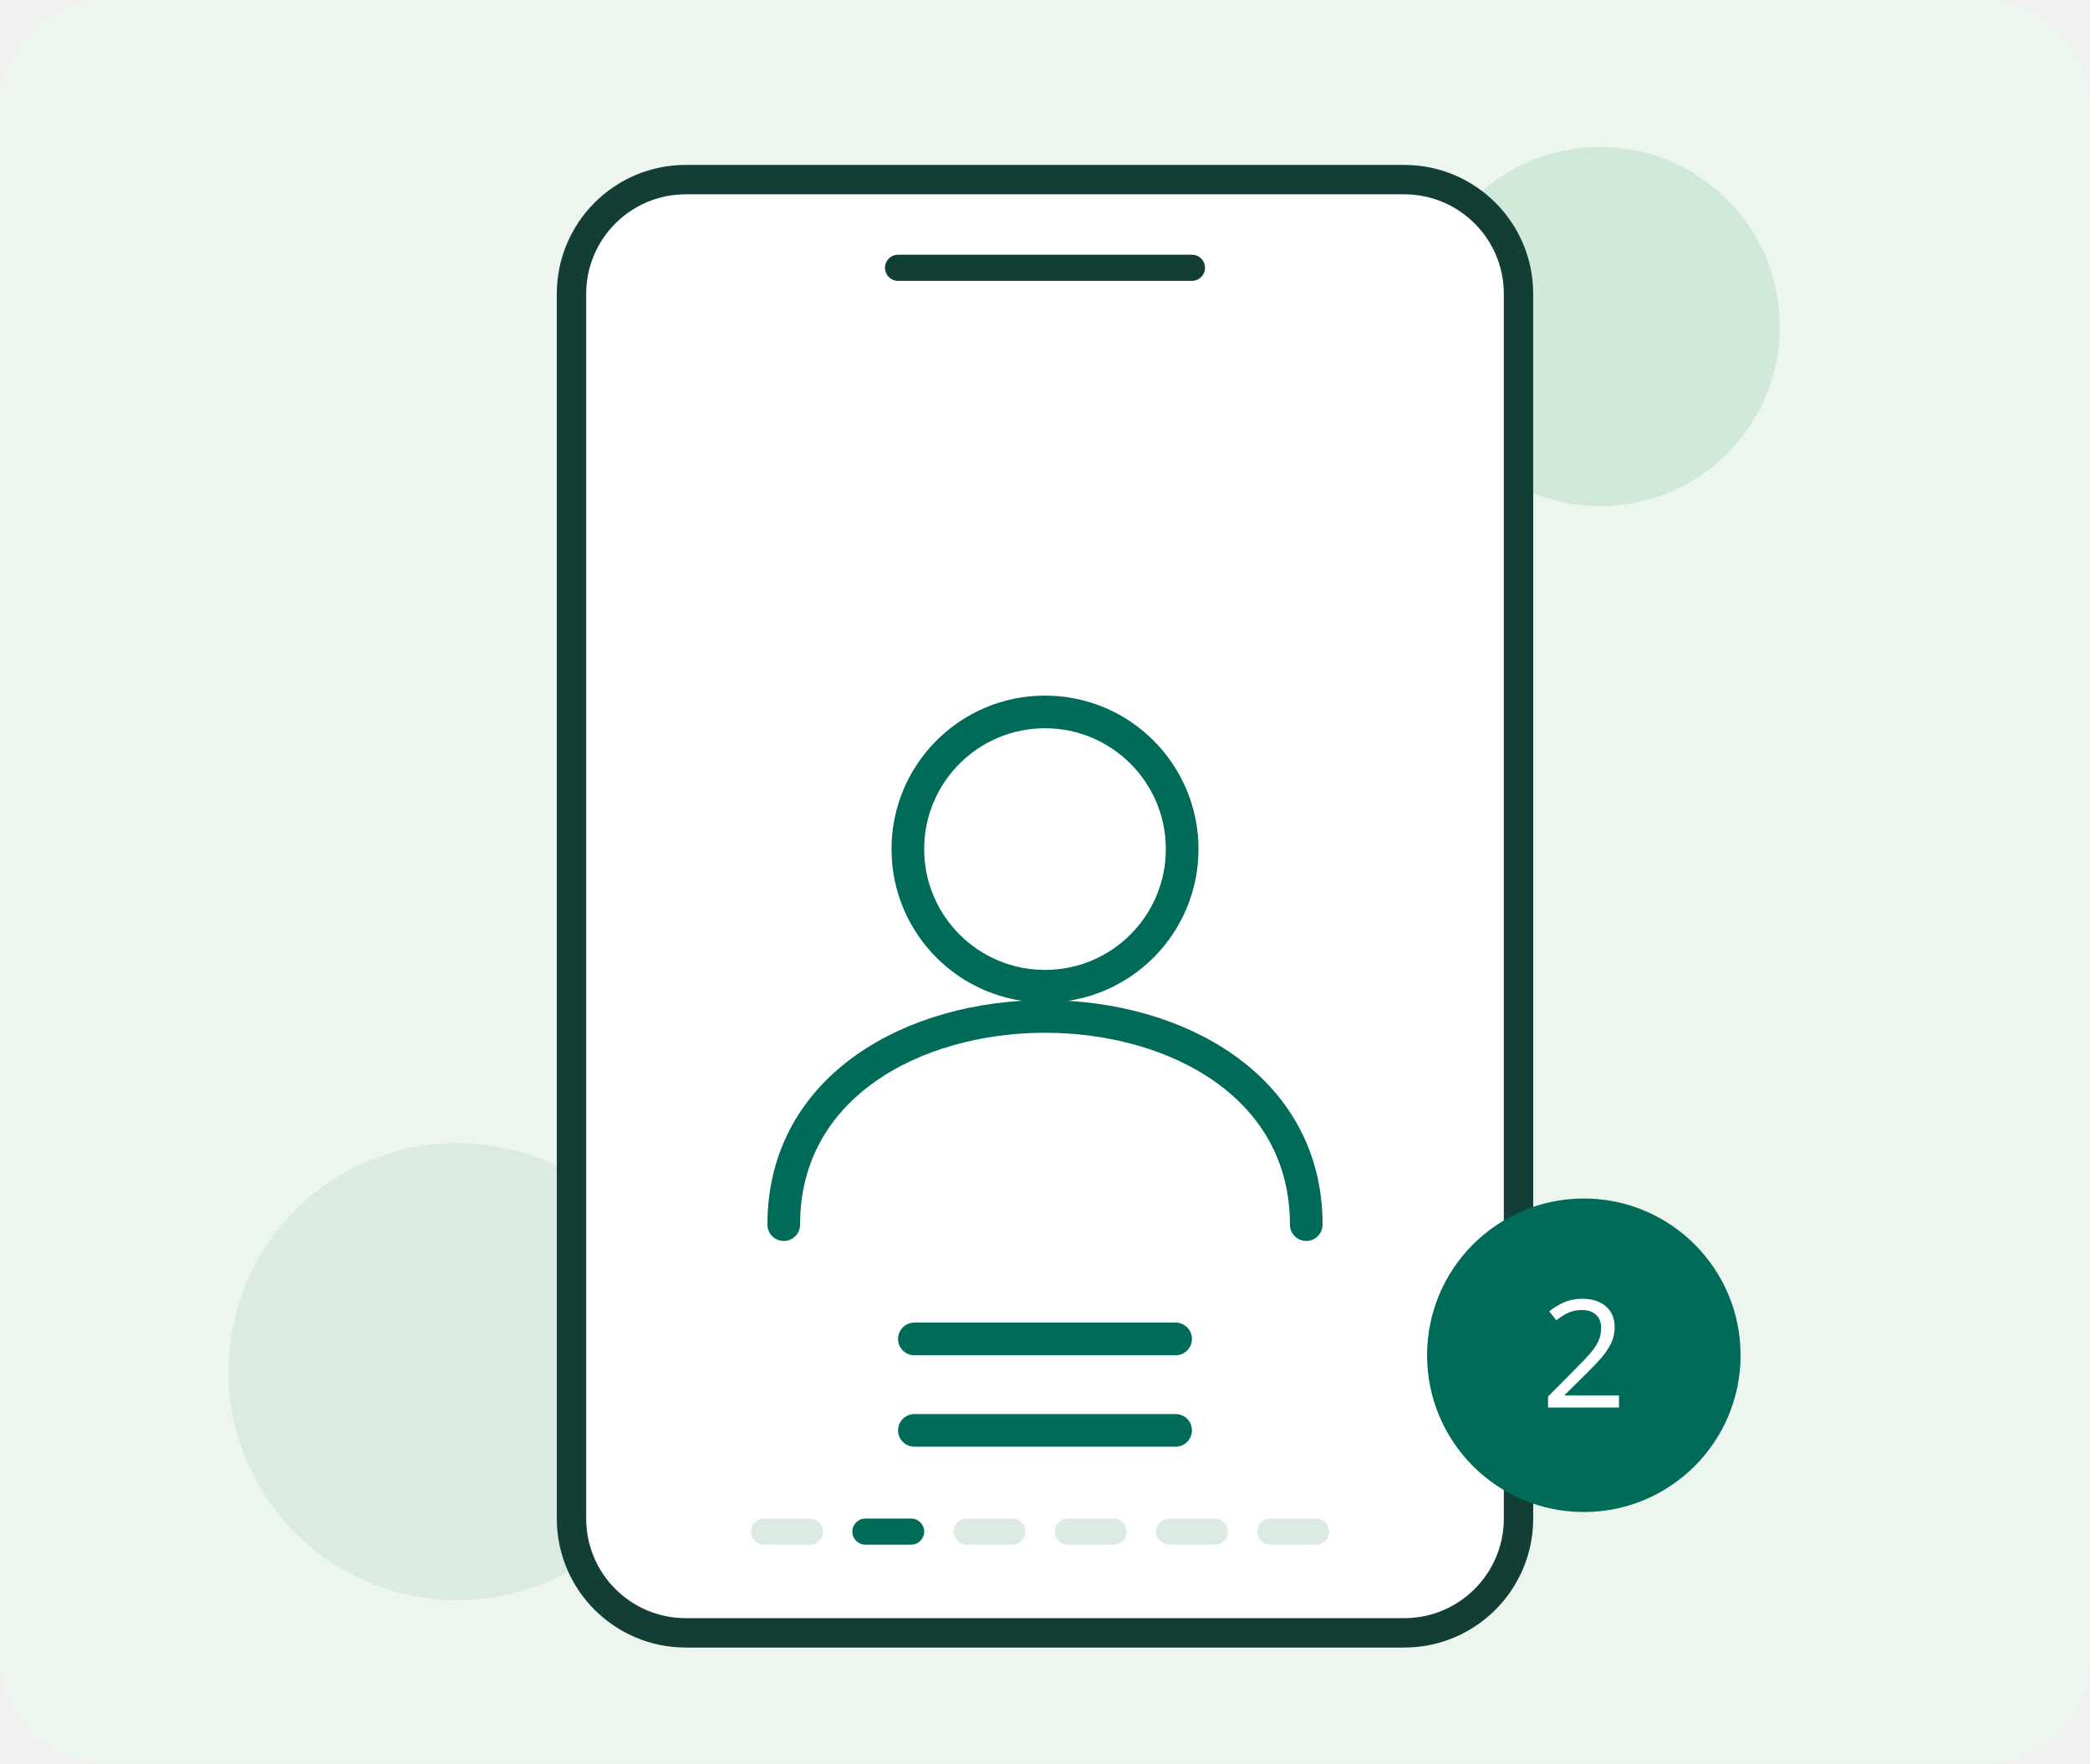
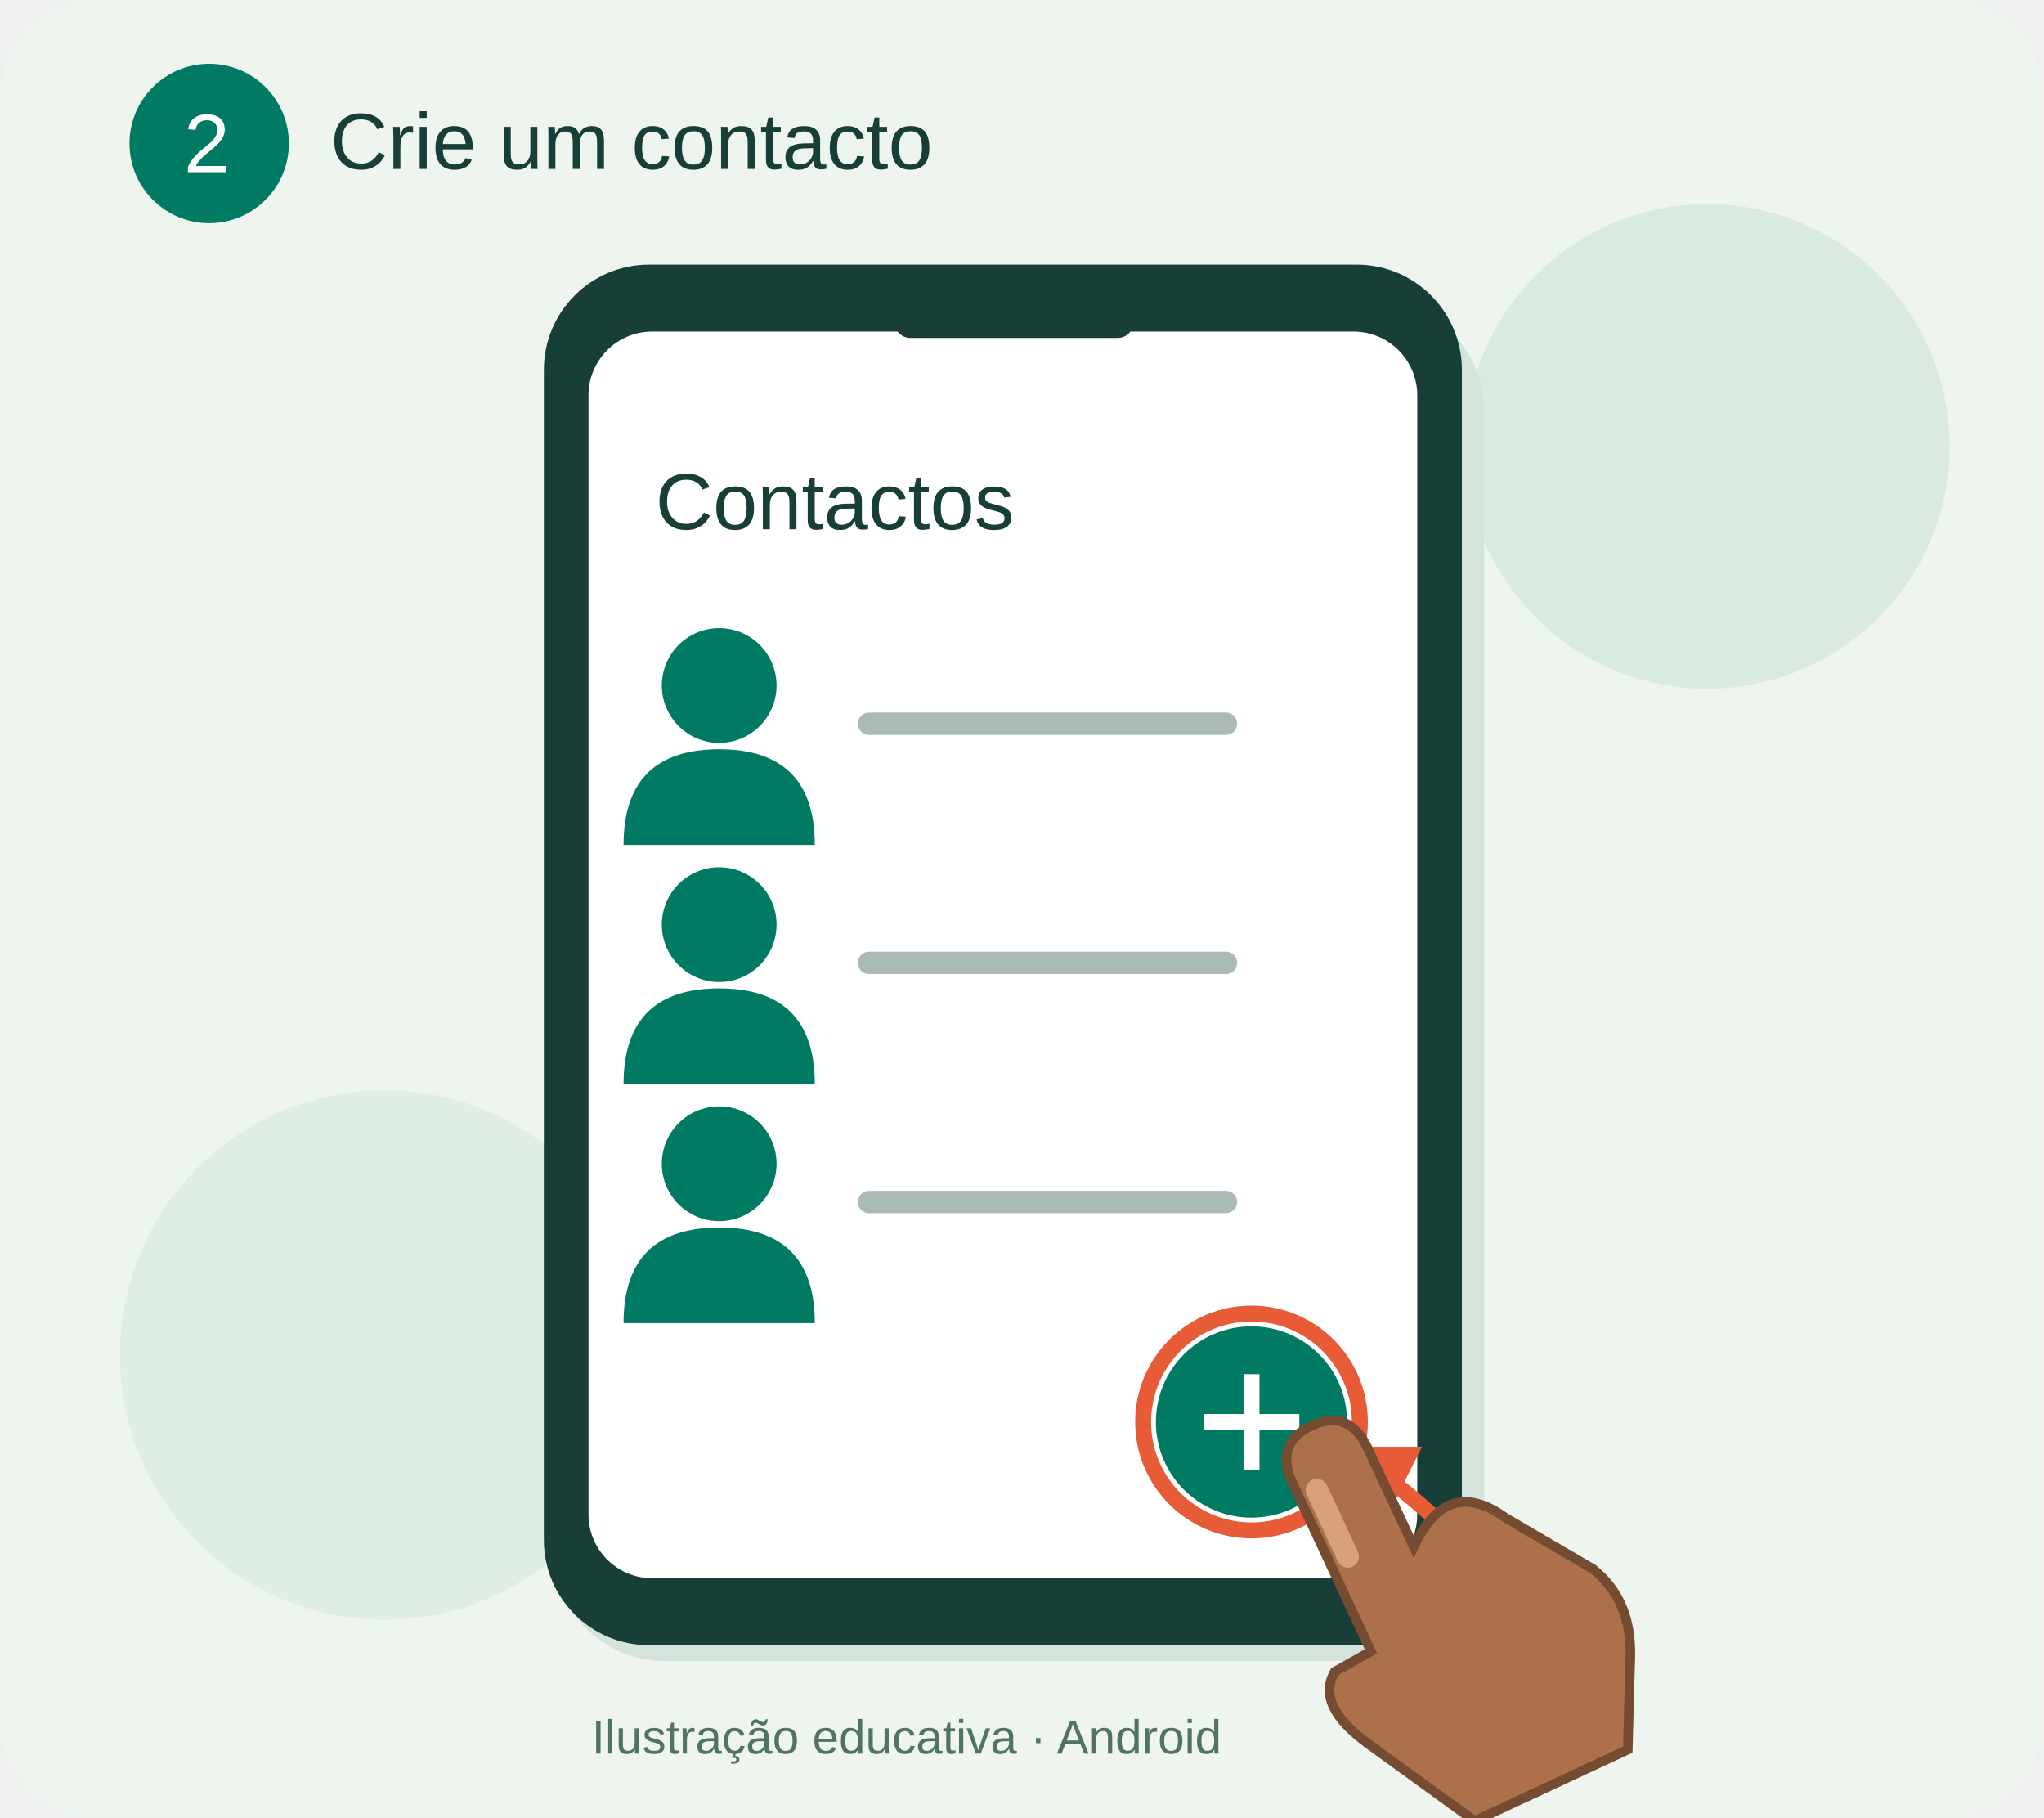
- <svg xmlns="http://www.w3.org/2000/svg" width="640" height="540" viewBox="0 0 640 540">
-   <rect width="640" height="540" rx="32" fill="#edf5ef" />
-   <circle cx="490" cy="100" r="55" fill="#d0e9d8" />
-   <circle cx="140" cy="420" r="70" fill="#dcebe2" />
-   <rect x="175" y="55" width="290" height="445" rx="35" fill="white" stroke="#123e35" stroke-width="9" />
-   <path d="M275 82 H365" stroke="#123e35" stroke-width="8" stroke-linecap="round" />
-   <g fill="none" stroke="#006b59" stroke-width="10" stroke-linecap="round" stroke-linejoin="round">
-     <circle cx="320" cy="260" r="42" />
-     <path d="M240 375 C240 290 400 290 400 375" />
-     <path d="M280 410 H360 M280 438 H360" />
+ <svg xmlns="http://www.w3.org/2000/svg" width="720" height="640" viewBox="0 0 640 570">
+   <defs>
+     <marker id="arrow" viewBox="0 0 10 10" refX="8" refY="5" markerWidth="5" markerHeight="5" orient="auto-start-reverse">
+       <path d="M0 0 10 5 0 10Z" fill="#e85b37" />
+     </marker>
+   </defs>
+   <rect width="640" height="570" rx="28" fill="#eef5ef" />
+   <circle cx="535" cy="140" r="76" fill="#d9eade" />
+   <circle cx="120" cy="425" r="83" fill="#e0ede4" />
+   <rect x="173" y="94" width="292" height="427" rx="35" fill="#d4e4dc" />
+   <rect x="170" y="83" width="288" height="433" rx="33" fill="#173f37" />
+   <rect x="184" y="104" width="260" height="391" rx="20" fill="white" />
+   <path d="M285 101h65" stroke="#173f37" stroke-width="10" stroke-linecap="round" />
+   <text x="205" y="166" font-family="Arial,sans-serif" font-size="25" fill="#173f37">Contactos</text>
+   <g transform="translate(225 227)" fill="#007a62">
+     <circle cy="-12" r="18" />
+     <path d="M-30 38Q-30 8 0 8T30 38Z" />
  </g>
-   <circle cx="485" cy="415" r="48" fill="#006b59" />
-   <text x="485" y="431" fill="white" font-size="46" font-family="sans-serif" text-anchor="middle">2</text>
-   <g fill="#dcebe2">
-     <rect x="230" y="465" width="22" height="8" rx="4" />
-     <rect x="261" y="465" width="22" height="8" rx="4" fill="#006b59" />
-     <rect x="292" y="465" width="22" height="8" rx="4" />
-     <rect x="323" y="465" width="22" height="8" rx="4" />
-     <rect x="354" y="465" width="22" height="8" rx="4" />
-     <rect x="385" y="465" width="22" height="8" rx="4" />
+   <path d="M272 227h112" stroke="#a9bbb3" stroke-width="7" stroke-linecap="round" />
+   <g transform="translate(225 302)" fill="#007a62">
+     <circle cy="-12" r="18" />
+     <path d="M-30 38Q-30 8 0 8T30 38Z" />
  </g>
+   <path d="M272 302h112" stroke="#a9bbb3" stroke-width="7" stroke-linecap="round" />
+   <g transform="translate(225 377)" fill="#007a62">
+     <circle cy="-12" r="18" />
+     <path d="M-30 38Q-30 8 0 8T30 38Z" />
+   </g>
+   <path d="M272 377h112" stroke="#a9bbb3" stroke-width="7" stroke-linecap="round" />
+   <circle cx="392" cy="446" r="30" fill="#007a62" />
+   <path d="M377 446h30m-15-15v30" stroke="white" stroke-width="5" />
+   <circle cx="392" cy="446" r="34" fill="none" stroke="#e85b37" stroke-width="5" />
+   <path d="M492 526 Q452 471 422 456" fill="none" stroke="#e85b37" stroke-width="5" marker-end="url(#arrow)" />
+   <g transform="translate(402 459) rotate(-25)">
+     <path d="M0 65V7Q0-7 13-7T26 7V41Q45 25 56 45L74 71Q81 85 73 101L60 127H7L-13 91Q-23 73-13 66Z" fill="#ac704b" stroke="#754b32" stroke-width="3" />
+     <path d="M6 12V35" stroke="#d7a27a" stroke-width="7" stroke-linecap="round" />
+   </g>
+   <circle cx="65" cy="45" r="25" fill="#007a62" />
+   <text x="57" y="54" font-family="Arial,sans-serif" font-size="26" fill="white">2</text>
+   <text x="103" y="53" font-family="Arial,sans-serif" font-size="25" fill="#173f37">Crie um contacto</text>
+   <text x="185" y="550" font-family="Arial,sans-serif" font-size="15" fill="#507366">Ilustração educativa · Android</text>
</svg>
